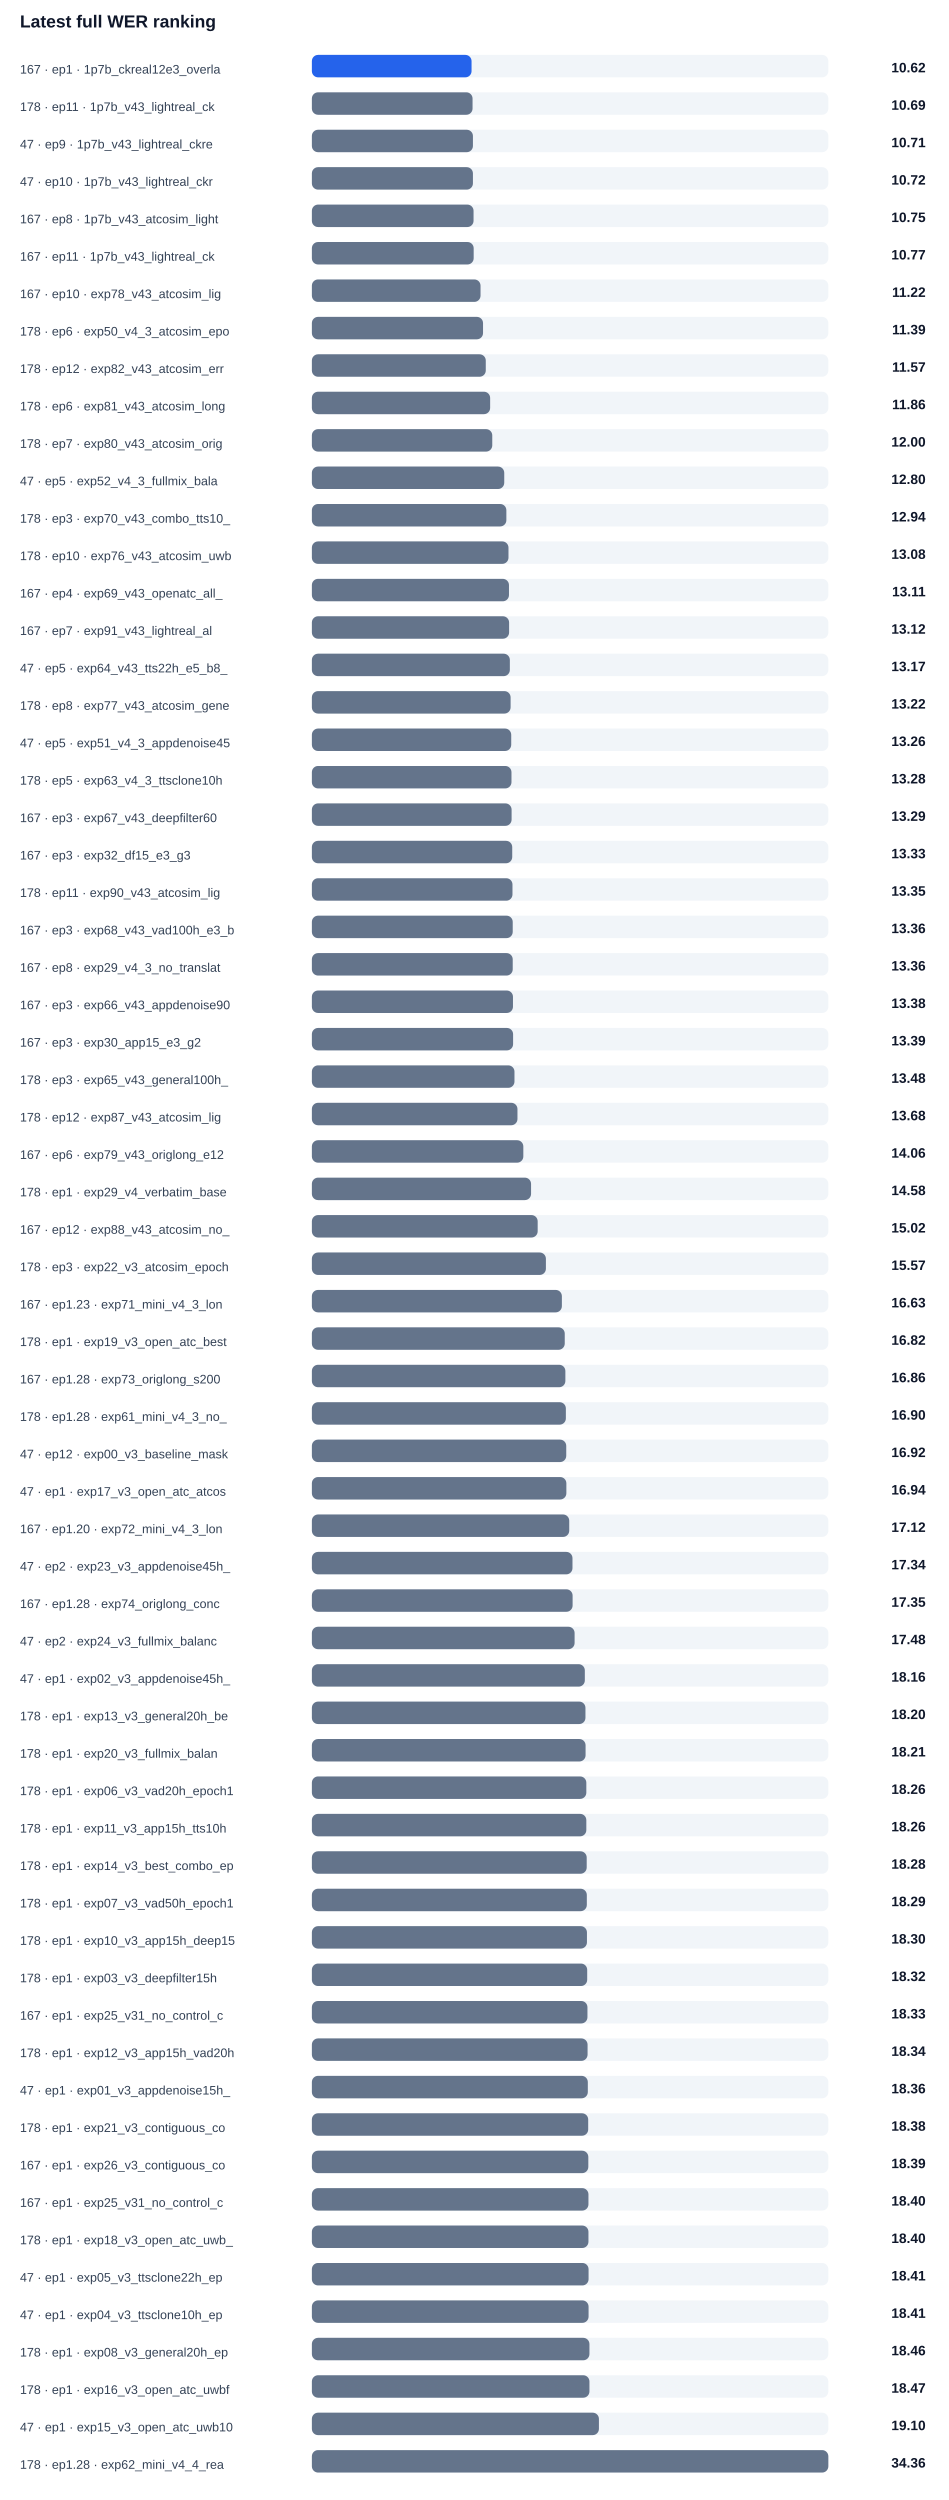
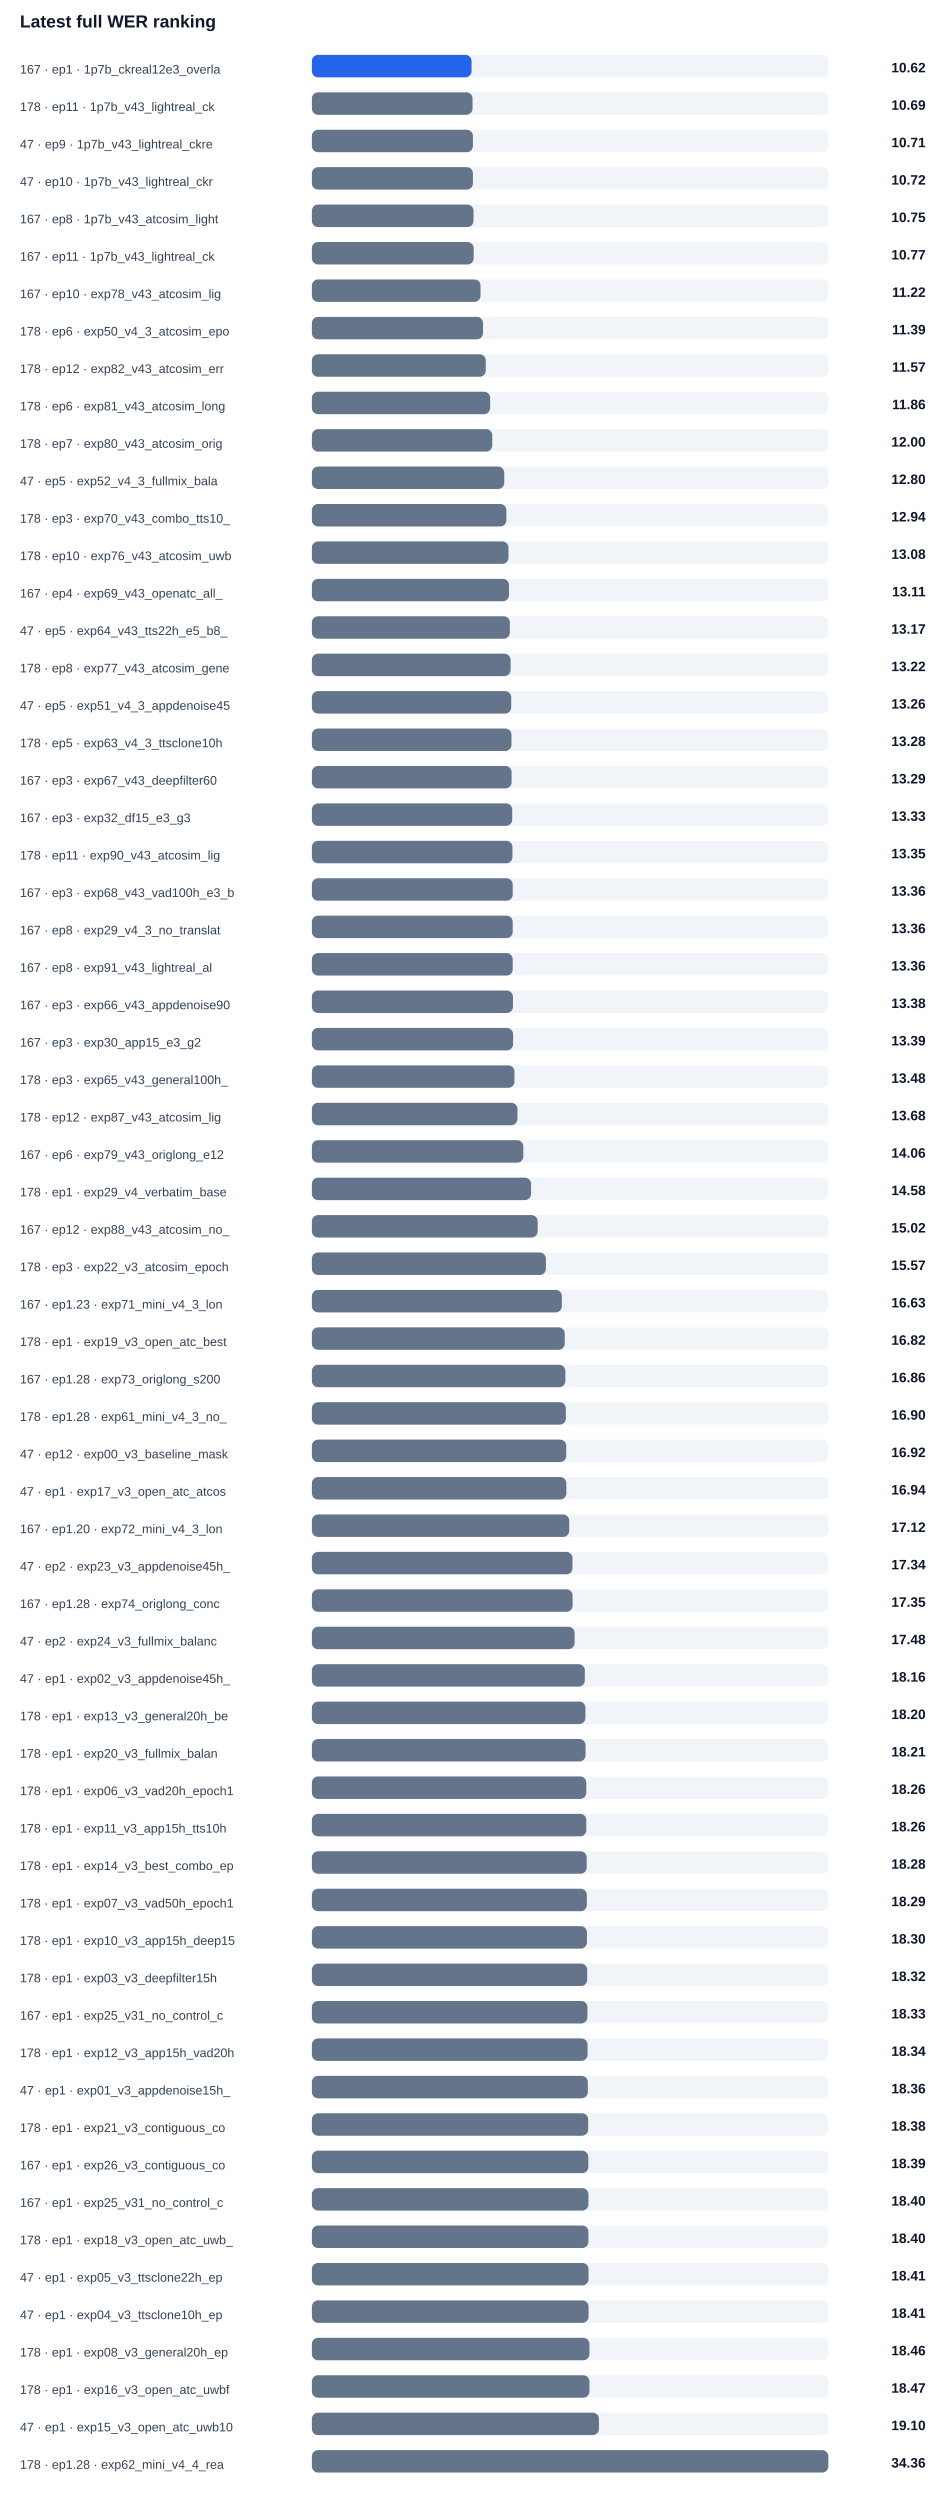
<svg xmlns="http://www.w3.org/2000/svg" width="100%" viewBox="0 0 760 2004" style="max-width:760px;background:#ffffff;border:1px solid #e5e7eb;border-radius:10px;">
  <text x="16.0" y="22.0" font-size="14" fill="#0f172a" text-anchor="start" font-family="Arial, sans-serif" font-weight="700">Latest full WER ranking</text>
  <text x="16.0" y="59.0" font-size="10" fill="#334155" text-anchor="start" font-family="Arial, sans-serif" font-weight="400">167 · ep1 · 1p7b_ckreal12e3_overla</text>
  <rect x="250" y="44" width="414" height="18" rx="5" fill="#f1f5f9" />
  <rect x="250" y="44" width="128.0" height="18" rx="5" fill="#2563eb" />
  <text x="742.0" y="58.0" font-size="11" fill="#0f172a" text-anchor="end" font-family="Arial, sans-serif" font-weight="700">10.62</text>
  <text x="16.0" y="89.0" font-size="10" fill="#334155" text-anchor="start" font-family="Arial, sans-serif" font-weight="400">178 · ep11 · 1p7b_v43_lightreal_ck</text>
  <rect x="250" y="74" width="414" height="18" rx="5" fill="#f1f5f9" />
  <rect x="250" y="74" width="128.8" height="18" rx="5" fill="#64748b" />
  <text x="742.0" y="88.0" font-size="11" fill="#0f172a" text-anchor="end" font-family="Arial, sans-serif" font-weight="700">10.69</text>
  <text x="16.0" y="119.0" font-size="10" fill="#334155" text-anchor="start" font-family="Arial, sans-serif" font-weight="400">47 · ep9 · 1p7b_v43_lightreal_ckre</text>
  <rect x="250" y="104" width="414" height="18" rx="5" fill="#f1f5f9" />
  <rect x="250" y="104" width="129.1" height="18" rx="5" fill="#64748b" />
  <text x="742.0" y="118.0" font-size="11" fill="#0f172a" text-anchor="end" font-family="Arial, sans-serif" font-weight="700">10.71</text>
  <text x="16.0" y="149.0" font-size="10" fill="#334155" text-anchor="start" font-family="Arial, sans-serif" font-weight="400">47 · ep10 · 1p7b_v43_lightreal_ckr</text>
  <rect x="250" y="134" width="414" height="18" rx="5" fill="#f1f5f9" />
  <rect x="250" y="134" width="129.1" height="18" rx="5" fill="#64748b" />
  <text x="742.0" y="148.0" font-size="11" fill="#0f172a" text-anchor="end" font-family="Arial, sans-serif" font-weight="700">10.72</text>
  <text x="16.0" y="179.0" font-size="10" fill="#334155" text-anchor="start" font-family="Arial, sans-serif" font-weight="400">167 · ep8 · 1p7b_v43_atcosim_light</text>
  <rect x="250" y="164" width="414" height="18" rx="5" fill="#f1f5f9" />
  <rect x="250" y="164" width="129.6" height="18" rx="5" fill="#64748b" />
  <text x="742.0" y="178.0" font-size="11" fill="#0f172a" text-anchor="end" font-family="Arial, sans-serif" font-weight="700">10.75</text>
  <text x="16.0" y="209.0" font-size="10" fill="#334155" text-anchor="start" font-family="Arial, sans-serif" font-weight="400">167 · ep11 · 1p7b_v43_lightreal_ck</text>
  <rect x="250" y="194" width="414" height="18" rx="5" fill="#f1f5f9" />
  <rect x="250" y="194" width="129.7" height="18" rx="5" fill="#64748b" />
  <text x="742.0" y="208.0" font-size="11" fill="#0f172a" text-anchor="end" font-family="Arial, sans-serif" font-weight="700">10.77</text>
  <text x="16.0" y="239.0" font-size="10" fill="#334155" text-anchor="start" font-family="Arial, sans-serif" font-weight="400">167 · ep10 · exp78_v43_atcosim_lig</text>
  <rect x="250" y="224" width="414" height="18" rx="5" fill="#f1f5f9" />
  <rect x="250" y="224" width="135.2" height="18" rx="5" fill="#64748b" />
  <text x="742.0" y="238.0" font-size="11" fill="#0f172a" text-anchor="end" font-family="Arial, sans-serif" font-weight="700">11.22</text>
  <text x="16.0" y="269.0" font-size="10" fill="#334155" text-anchor="start" font-family="Arial, sans-serif" font-weight="400">178 · ep6 · exp50_v4_3_atcosim_epo</text>
  <rect x="250" y="254" width="414" height="18" rx="5" fill="#f1f5f9" />
  <rect x="250" y="254" width="137.2" height="18" rx="5" fill="#64748b" />
  <text x="742.0" y="268.0" font-size="11" fill="#0f172a" text-anchor="end" font-family="Arial, sans-serif" font-weight="700">11.39</text>
  <text x="16.0" y="299.0" font-size="10" fill="#334155" text-anchor="start" font-family="Arial, sans-serif" font-weight="400">178 · ep12 · exp82_v43_atcosim_err</text>
  <rect x="250" y="284" width="414" height="18" rx="5" fill="#f1f5f9" />
  <rect x="250" y="284" width="139.4" height="18" rx="5" fill="#64748b" />
  <text x="742.0" y="298.0" font-size="11" fill="#0f172a" text-anchor="end" font-family="Arial, sans-serif" font-weight="700">11.57</text>
  <text x="16.0" y="329.0" font-size="10" fill="#334155" text-anchor="start" font-family="Arial, sans-serif" font-weight="400">178 · ep6 · exp81_v43_atcosim_long</text>
  <rect x="250" y="314" width="414" height="18" rx="5" fill="#f1f5f9" />
  <rect x="250" y="314" width="142.9" height="18" rx="5" fill="#64748b" />
  <text x="742.0" y="328.0" font-size="11" fill="#0f172a" text-anchor="end" font-family="Arial, sans-serif" font-weight="700">11.86</text>
  <text x="16.0" y="359.0" font-size="10" fill="#334155" text-anchor="start" font-family="Arial, sans-serif" font-weight="400">178 · ep7 · exp80_v43_atcosim_orig</text>
  <rect x="250" y="344" width="414" height="18" rx="5" fill="#f1f5f9" />
  <rect x="250" y="344" width="144.6" height="18" rx="5" fill="#64748b" />
  <text x="742.0" y="358.0" font-size="11" fill="#0f172a" text-anchor="end" font-family="Arial, sans-serif" font-weight="700">12.00</text>
  <text x="16.0" y="389.0" font-size="10" fill="#334155" text-anchor="start" font-family="Arial, sans-serif" font-weight="400">47 · ep5 · exp52_v4_3_fullmix_bala</text>
  <rect x="250" y="374" width="414" height="18" rx="5" fill="#f1f5f9" />
  <rect x="250" y="374" width="154.2" height="18" rx="5" fill="#64748b" />
  <text x="742.0" y="388.0" font-size="11" fill="#0f172a" text-anchor="end" font-family="Arial, sans-serif" font-weight="700">12.80</text>
  <text x="16.0" y="419.0" font-size="10" fill="#334155" text-anchor="start" font-family="Arial, sans-serif" font-weight="400">178 · ep3 · exp70_v43_combo_tts10_</text>
  <rect x="250" y="404" width="414" height="18" rx="5" fill="#f1f5f9" />
  <rect x="250" y="404" width="155.9" height="18" rx="5" fill="#64748b" />
  <text x="742.0" y="418.0" font-size="11" fill="#0f172a" text-anchor="end" font-family="Arial, sans-serif" font-weight="700">12.94</text>
  <text x="16.0" y="449.0" font-size="10" fill="#334155" text-anchor="start" font-family="Arial, sans-serif" font-weight="400">178 · ep10 · exp76_v43_atcosim_uwb</text>
  <rect x="250" y="434" width="414" height="18" rx="5" fill="#f1f5f9" />
  <rect x="250" y="434" width="157.6" height="18" rx="5" fill="#64748b" />
  <text x="742.0" y="448.0" font-size="11" fill="#0f172a" text-anchor="end" font-family="Arial, sans-serif" font-weight="700">13.08</text>
  <text x="16.0" y="479.0" font-size="10" fill="#334155" text-anchor="start" font-family="Arial, sans-serif" font-weight="400">167 · ep4 · exp69_v43_openatc_all_</text>
  <rect x="250" y="464" width="414" height="18" rx="5" fill="#f1f5f9" />
  <rect x="250" y="464" width="158.0" height="18" rx="5" fill="#64748b" />
  <text x="742.0" y="478.0" font-size="11" fill="#0f172a" text-anchor="end" font-family="Arial, sans-serif" font-weight="700">13.11</text>
-   <text x="16.0" y="509.0" font-size="10" fill="#334155" text-anchor="start" font-family="Arial, sans-serif" font-weight="400">167 · ep7 · exp91_v43_lightreal_al</text>
+   <text x="16.0" y="509.0" font-size="10" fill="#334155" text-anchor="start" font-family="Arial, sans-serif" font-weight="400">47 · ep5 · exp64_v43_tts22h_e5_b8_</text>
  <rect x="250" y="494" width="414" height="18" rx="5" fill="#f1f5f9" />
-   <rect x="250" y="494" width="158.1" height="18" rx="5" fill="#64748b" />
-   <text x="742.0" y="508.0" font-size="11" fill="#0f172a" text-anchor="end" font-family="Arial, sans-serif" font-weight="700">13.12</text>
-   <text x="16.0" y="539.0" font-size="10" fill="#334155" text-anchor="start" font-family="Arial, sans-serif" font-weight="400">47 · ep5 · exp64_v43_tts22h_e5_b8_</text>
+   <rect x="250" y="494" width="158.7" height="18" rx="5" fill="#64748b" />
+   <text x="742.0" y="508.0" font-size="11" fill="#0f172a" text-anchor="end" font-family="Arial, sans-serif" font-weight="700">13.17</text>
+   <text x="16.0" y="539.0" font-size="10" fill="#334155" text-anchor="start" font-family="Arial, sans-serif" font-weight="400">178 · ep8 · exp77_v43_atcosim_gene</text>
  <rect x="250" y="524" width="414" height="18" rx="5" fill="#f1f5f9" />
-   <rect x="250" y="524" width="158.7" height="18" rx="5" fill="#64748b" />
-   <text x="742.0" y="538.0" font-size="11" fill="#0f172a" text-anchor="end" font-family="Arial, sans-serif" font-weight="700">13.17</text>
-   <text x="16.0" y="569.0" font-size="10" fill="#334155" text-anchor="start" font-family="Arial, sans-serif" font-weight="400">178 · ep8 · exp77_v43_atcosim_gene</text>
+   <rect x="250" y="524" width="159.3" height="18" rx="5" fill="#64748b" />
+   <text x="742.0" y="538.0" font-size="11" fill="#0f172a" text-anchor="end" font-family="Arial, sans-serif" font-weight="700">13.22</text>
+   <text x="16.0" y="569.0" font-size="10" fill="#334155" text-anchor="start" font-family="Arial, sans-serif" font-weight="400">47 · ep5 · exp51_v4_3_appdenoise45</text>
  <rect x="250" y="554" width="414" height="18" rx="5" fill="#f1f5f9" />
-   <rect x="250" y="554" width="159.3" height="18" rx="5" fill="#64748b" />
-   <text x="742.0" y="568.0" font-size="11" fill="#0f172a" text-anchor="end" font-family="Arial, sans-serif" font-weight="700">13.22</text>
-   <text x="16.0" y="599.0" font-size="10" fill="#334155" text-anchor="start" font-family="Arial, sans-serif" font-weight="400">47 · ep5 · exp51_v4_3_appdenoise45</text>
+   <rect x="250" y="554" width="159.8" height="18" rx="5" fill="#64748b" />
+   <text x="742.0" y="568.0" font-size="11" fill="#0f172a" text-anchor="end" font-family="Arial, sans-serif" font-weight="700">13.26</text>
+   <text x="16.0" y="599.0" font-size="10" fill="#334155" text-anchor="start" font-family="Arial, sans-serif" font-weight="400">178 · ep5 · exp63_v4_3_ttsclone10h</text>
  <rect x="250" y="584" width="414" height="18" rx="5" fill="#f1f5f9" />
-   <rect x="250" y="584" width="159.8" height="18" rx="5" fill="#64748b" />
-   <text x="742.0" y="598.0" font-size="11" fill="#0f172a" text-anchor="end" font-family="Arial, sans-serif" font-weight="700">13.26</text>
-   <text x="16.0" y="629.0" font-size="10" fill="#334155" text-anchor="start" font-family="Arial, sans-serif" font-weight="400">178 · ep5 · exp63_v4_3_ttsclone10h</text>
+   <rect x="250" y="584" width="160.0" height="18" rx="5" fill="#64748b" />
+   <text x="742.0" y="598.0" font-size="11" fill="#0f172a" text-anchor="end" font-family="Arial, sans-serif" font-weight="700">13.28</text>
+   <text x="16.0" y="629.0" font-size="10" fill="#334155" text-anchor="start" font-family="Arial, sans-serif" font-weight="400">167 · ep3 · exp67_v43_deepfilter60</text>
  <rect x="250" y="614" width="414" height="18" rx="5" fill="#f1f5f9" />
-   <rect x="250" y="614" width="160.0" height="18" rx="5" fill="#64748b" />
-   <text x="742.0" y="628.0" font-size="11" fill="#0f172a" text-anchor="end" font-family="Arial, sans-serif" font-weight="700">13.28</text>
-   <text x="16.0" y="659.0" font-size="10" fill="#334155" text-anchor="start" font-family="Arial, sans-serif" font-weight="400">167 · ep3 · exp67_v43_deepfilter60</text>
+   <rect x="250" y="614" width="160.1" height="18" rx="5" fill="#64748b" />
+   <text x="742.0" y="628.0" font-size="11" fill="#0f172a" text-anchor="end" font-family="Arial, sans-serif" font-weight="700">13.29</text>
+   <text x="16.0" y="659.0" font-size="10" fill="#334155" text-anchor="start" font-family="Arial, sans-serif" font-weight="400">167 · ep3 · exp32_df15_e3_g3</text>
  <rect x="250" y="644" width="414" height="18" rx="5" fill="#f1f5f9" />
-   <rect x="250" y="644" width="160.1" height="18" rx="5" fill="#64748b" />
-   <text x="742.0" y="658.0" font-size="11" fill="#0f172a" text-anchor="end" font-family="Arial, sans-serif" font-weight="700">13.29</text>
-   <text x="16.0" y="689.0" font-size="10" fill="#334155" text-anchor="start" font-family="Arial, sans-serif" font-weight="400">167 · ep3 · exp32_df15_e3_g3</text>
+   <rect x="250" y="644" width="160.6" height="18" rx="5" fill="#64748b" />
+   <text x="742.0" y="658.0" font-size="11" fill="#0f172a" text-anchor="end" font-family="Arial, sans-serif" font-weight="700">13.33</text>
+   <text x="16.0" y="689.0" font-size="10" fill="#334155" text-anchor="start" font-family="Arial, sans-serif" font-weight="400">178 · ep11 · exp90_v43_atcosim_lig</text>
  <rect x="250" y="674" width="414" height="18" rx="5" fill="#f1f5f9" />
-   <rect x="250" y="674" width="160.6" height="18" rx="5" fill="#64748b" />
-   <text x="742.0" y="688.0" font-size="11" fill="#0f172a" text-anchor="end" font-family="Arial, sans-serif" font-weight="700">13.33</text>
-   <text x="16.0" y="719.0" font-size="10" fill="#334155" text-anchor="start" font-family="Arial, sans-serif" font-weight="400">178 · ep11 · exp90_v43_atcosim_lig</text>
+   <rect x="250" y="674" width="160.8" height="18" rx="5" fill="#64748b" />
+   <text x="742.0" y="688.0" font-size="11" fill="#0f172a" text-anchor="end" font-family="Arial, sans-serif" font-weight="700">13.35</text>
+   <text x="16.0" y="719.0" font-size="10" fill="#334155" text-anchor="start" font-family="Arial, sans-serif" font-weight="400">167 · ep3 · exp68_v43_vad100h_e3_b</text>
  <rect x="250" y="704" width="414" height="18" rx="5" fill="#f1f5f9" />
-   <rect x="250" y="704" width="160.8" height="18" rx="5" fill="#64748b" />
-   <text x="742.0" y="718.0" font-size="11" fill="#0f172a" text-anchor="end" font-family="Arial, sans-serif" font-weight="700">13.35</text>
-   <text x="16.0" y="749.0" font-size="10" fill="#334155" text-anchor="start" font-family="Arial, sans-serif" font-weight="400">167 · ep3 · exp68_v43_vad100h_e3_b</text>
+   <rect x="250" y="704" width="161.0" height="18" rx="5" fill="#64748b" />
+   <text x="742.0" y="718.0" font-size="11" fill="#0f172a" text-anchor="end" font-family="Arial, sans-serif" font-weight="700">13.36</text>
+   <text x="16.0" y="749.0" font-size="10" fill="#334155" text-anchor="start" font-family="Arial, sans-serif" font-weight="400">167 · ep8 · exp29_v4_3_no_translat</text>
  <rect x="250" y="734" width="414" height="18" rx="5" fill="#f1f5f9" />
  <rect x="250" y="734" width="161.0" height="18" rx="5" fill="#64748b" />
  <text x="742.0" y="748.0" font-size="11" fill="#0f172a" text-anchor="end" font-family="Arial, sans-serif" font-weight="700">13.36</text>
-   <text x="16.0" y="779.0" font-size="10" fill="#334155" text-anchor="start" font-family="Arial, sans-serif" font-weight="400">167 · ep8 · exp29_v4_3_no_translat</text>
+   <text x="16.0" y="779.0" font-size="10" fill="#334155" text-anchor="start" font-family="Arial, sans-serif" font-weight="400">167 · ep8 · exp91_v43_lightreal_al</text>
  <rect x="250" y="764" width="414" height="18" rx="5" fill="#f1f5f9" />
  <rect x="250" y="764" width="161.0" height="18" rx="5" fill="#64748b" />
  <text x="742.0" y="778.0" font-size="11" fill="#0f172a" text-anchor="end" font-family="Arial, sans-serif" font-weight="700">13.36</text>
  <text x="16.0" y="809.0" font-size="10" fill="#334155" text-anchor="start" font-family="Arial, sans-serif" font-weight="400">167 · ep3 · exp66_v43_appdenoise90</text>
  <rect x="250" y="794" width="414" height="18" rx="5" fill="#f1f5f9" />
  <rect x="250" y="794" width="161.2" height="18" rx="5" fill="#64748b" />
  <text x="742.0" y="808.0" font-size="11" fill="#0f172a" text-anchor="end" font-family="Arial, sans-serif" font-weight="700">13.38</text>
  <text x="16.0" y="839.0" font-size="10" fill="#334155" text-anchor="start" font-family="Arial, sans-serif" font-weight="400">167 · ep3 · exp30_app15_e3_g2</text>
  <rect x="250" y="824" width="414" height="18" rx="5" fill="#f1f5f9" />
  <rect x="250" y="824" width="161.3" height="18" rx="5" fill="#64748b" />
  <text x="742.0" y="838.0" font-size="11" fill="#0f172a" text-anchor="end" font-family="Arial, sans-serif" font-weight="700">13.39</text>
  <text x="16.0" y="869.0" font-size="10" fill="#334155" text-anchor="start" font-family="Arial, sans-serif" font-weight="400">178 · ep3 · exp65_v43_general100h_</text>
  <rect x="250" y="854" width="414" height="18" rx="5" fill="#f1f5f9" />
  <rect x="250" y="854" width="162.4" height="18" rx="5" fill="#64748b" />
  <text x="742.0" y="868.0" font-size="11" fill="#0f172a" text-anchor="end" font-family="Arial, sans-serif" font-weight="700">13.48</text>
  <text x="16.0" y="899.0" font-size="10" fill="#334155" text-anchor="start" font-family="Arial, sans-serif" font-weight="400">178 · ep12 · exp87_v43_atcosim_lig</text>
  <rect x="250" y="884" width="414" height="18" rx="5" fill="#f1f5f9" />
  <rect x="250" y="884" width="164.8" height="18" rx="5" fill="#64748b" />
  <text x="742.0" y="898.0" font-size="11" fill="#0f172a" text-anchor="end" font-family="Arial, sans-serif" font-weight="700">13.68</text>
  <text x="16.0" y="929.0" font-size="10" fill="#334155" text-anchor="start" font-family="Arial, sans-serif" font-weight="400">167 · ep6 · exp79_v43_origlong_e12</text>
  <rect x="250" y="914" width="414" height="18" rx="5" fill="#f1f5f9" />
  <rect x="250" y="914" width="169.5" height="18" rx="5" fill="#64748b" />
  <text x="742.0" y="928.0" font-size="11" fill="#0f172a" text-anchor="end" font-family="Arial, sans-serif" font-weight="700">14.06</text>
  <text x="16.0" y="959.0" font-size="10" fill="#334155" text-anchor="start" font-family="Arial, sans-serif" font-weight="400">178 · ep1 · exp29_v4_verbatim_base</text>
  <rect x="250" y="944" width="414" height="18" rx="5" fill="#f1f5f9" />
  <rect x="250" y="944" width="175.7" height="18" rx="5" fill="#64748b" />
  <text x="742.0" y="958.0" font-size="11" fill="#0f172a" text-anchor="end" font-family="Arial, sans-serif" font-weight="700">14.58</text>
  <text x="16.0" y="989.0" font-size="10" fill="#334155" text-anchor="start" font-family="Arial, sans-serif" font-weight="400">167 · ep12 · exp88_v43_atcosim_no_</text>
  <rect x="250" y="974" width="414" height="18" rx="5" fill="#f1f5f9" />
  <rect x="250" y="974" width="181.0" height="18" rx="5" fill="#64748b" />
  <text x="742.0" y="988.0" font-size="11" fill="#0f172a" text-anchor="end" font-family="Arial, sans-serif" font-weight="700">15.02</text>
  <text x="16.0" y="1019.0" font-size="10" fill="#334155" text-anchor="start" font-family="Arial, sans-serif" font-weight="400">178 · ep3 · exp22_v3_atcosim_epoch</text>
  <rect x="250" y="1004" width="414" height="18" rx="5" fill="#f1f5f9" />
  <rect x="250" y="1004" width="187.6" height="18" rx="5" fill="#64748b" />
  <text x="742.0" y="1018.0" font-size="11" fill="#0f172a" text-anchor="end" font-family="Arial, sans-serif" font-weight="700">15.57</text>
  <text x="16.0" y="1049.0" font-size="10" fill="#334155" text-anchor="start" font-family="Arial, sans-serif" font-weight="400">167 · ep1.23 · exp71_mini_v4_3_lon</text>
  <rect x="250" y="1034" width="414" height="18" rx="5" fill="#f1f5f9" />
  <rect x="250" y="1034" width="200.4" height="18" rx="5" fill="#64748b" />
  <text x="742.0" y="1048.0" font-size="11" fill="#0f172a" text-anchor="end" font-family="Arial, sans-serif" font-weight="700">16.63</text>
  <text x="16.0" y="1079.0" font-size="10" fill="#334155" text-anchor="start" font-family="Arial, sans-serif" font-weight="400">178 · ep1 · exp19_v3_open_atc_best</text>
  <rect x="250" y="1064" width="414" height="18" rx="5" fill="#f1f5f9" />
  <rect x="250" y="1064" width="202.7" height="18" rx="5" fill="#64748b" />
  <text x="742.0" y="1078.0" font-size="11" fill="#0f172a" text-anchor="end" font-family="Arial, sans-serif" font-weight="700">16.82</text>
  <text x="16.0" y="1109.0" font-size="10" fill="#334155" text-anchor="start" font-family="Arial, sans-serif" font-weight="400">167 · ep1.28 · exp73_origlong_s200</text>
  <rect x="250" y="1094" width="414" height="18" rx="5" fill="#f1f5f9" />
  <rect x="250" y="1094" width="203.2" height="18" rx="5" fill="#64748b" />
  <text x="742.0" y="1108.0" font-size="11" fill="#0f172a" text-anchor="end" font-family="Arial, sans-serif" font-weight="700">16.86</text>
  <text x="16.0" y="1139.0" font-size="10" fill="#334155" text-anchor="start" font-family="Arial, sans-serif" font-weight="400">178 · ep1.28 · exp61_mini_v4_3_no_</text>
  <rect x="250" y="1124" width="414" height="18" rx="5" fill="#f1f5f9" />
  <rect x="250" y="1124" width="203.6" height="18" rx="5" fill="#64748b" />
  <text x="742.0" y="1138.0" font-size="11" fill="#0f172a" text-anchor="end" font-family="Arial, sans-serif" font-weight="700">16.90</text>
  <text x="16.0" y="1169.0" font-size="10" fill="#334155" text-anchor="start" font-family="Arial, sans-serif" font-weight="400">47 · ep12 · exp00_v3_baseline_mask</text>
  <rect x="250" y="1154" width="414" height="18" rx="5" fill="#f1f5f9" />
  <rect x="250" y="1154" width="203.9" height="18" rx="5" fill="#64748b" />
  <text x="742.0" y="1168.0" font-size="11" fill="#0f172a" text-anchor="end" font-family="Arial, sans-serif" font-weight="700">16.92</text>
  <text x="16.0" y="1199.0" font-size="10" fill="#334155" text-anchor="start" font-family="Arial, sans-serif" font-weight="400">47 · ep1 · exp17_v3_open_atc_atcos</text>
  <rect x="250" y="1184" width="414" height="18" rx="5" fill="#f1f5f9" />
  <rect x="250" y="1184" width="204.0" height="18" rx="5" fill="#64748b" />
  <text x="742.0" y="1198.0" font-size="11" fill="#0f172a" text-anchor="end" font-family="Arial, sans-serif" font-weight="700">16.94</text>
  <text x="16.0" y="1229.0" font-size="10" fill="#334155" text-anchor="start" font-family="Arial, sans-serif" font-weight="400">167 · ep1.20 · exp72_mini_v4_3_lon</text>
  <rect x="250" y="1214" width="414" height="18" rx="5" fill="#f1f5f9" />
  <rect x="250" y="1214" width="206.3" height="18" rx="5" fill="#64748b" />
  <text x="742.0" y="1228.0" font-size="11" fill="#0f172a" text-anchor="end" font-family="Arial, sans-serif" font-weight="700">17.12</text>
  <text x="16.0" y="1259.0" font-size="10" fill="#334155" text-anchor="start" font-family="Arial, sans-serif" font-weight="400">47 · ep2 · exp23_v3_appdenoise45h_</text>
  <rect x="250" y="1244" width="414" height="18" rx="5" fill="#f1f5f9" />
  <rect x="250" y="1244" width="208.9" height="18" rx="5" fill="#64748b" />
  <text x="742.0" y="1258.0" font-size="11" fill="#0f172a" text-anchor="end" font-family="Arial, sans-serif" font-weight="700">17.34</text>
  <text x="16.0" y="1289.0" font-size="10" fill="#334155" text-anchor="start" font-family="Arial, sans-serif" font-weight="400">167 · ep1.28 · exp74_origlong_conc</text>
  <rect x="250" y="1274" width="414" height="18" rx="5" fill="#f1f5f9" />
  <rect x="250" y="1274" width="209.0" height="18" rx="5" fill="#64748b" />
  <text x="742.0" y="1288.0" font-size="11" fill="#0f172a" text-anchor="end" font-family="Arial, sans-serif" font-weight="700">17.35</text>
  <text x="16.0" y="1319.0" font-size="10" fill="#334155" text-anchor="start" font-family="Arial, sans-serif" font-weight="400">47 · ep2 · exp24_v3_fullmix_balanc</text>
  <rect x="250" y="1304" width="414" height="18" rx="5" fill="#f1f5f9" />
  <rect x="250" y="1304" width="210.6" height="18" rx="5" fill="#64748b" />
  <text x="742.0" y="1318.0" font-size="11" fill="#0f172a" text-anchor="end" font-family="Arial, sans-serif" font-weight="700">17.48</text>
  <text x="16.0" y="1349.0" font-size="10" fill="#334155" text-anchor="start" font-family="Arial, sans-serif" font-weight="400">47 · ep1 · exp02_v3_appdenoise45h_</text>
  <rect x="250" y="1334" width="414" height="18" rx="5" fill="#f1f5f9" />
  <rect x="250" y="1334" width="218.8" height="18" rx="5" fill="#64748b" />
  <text x="742.0" y="1348.0" font-size="11" fill="#0f172a" text-anchor="end" font-family="Arial, sans-serif" font-weight="700">18.16</text>
  <text x="16.0" y="1379.0" font-size="10" fill="#334155" text-anchor="start" font-family="Arial, sans-serif" font-weight="400">178 · ep1 · exp13_v3_general20h_be</text>
  <rect x="250" y="1364" width="414" height="18" rx="5" fill="#f1f5f9" />
  <rect x="250" y="1364" width="219.3" height="18" rx="5" fill="#64748b" />
  <text x="742.0" y="1378.0" font-size="11" fill="#0f172a" text-anchor="end" font-family="Arial, sans-serif" font-weight="700">18.20</text>
  <text x="16.0" y="1409.0" font-size="10" fill="#334155" text-anchor="start" font-family="Arial, sans-serif" font-weight="400">178 · ep1 · exp20_v3_fullmix_balan</text>
  <rect x="250" y="1394" width="414" height="18" rx="5" fill="#f1f5f9" />
  <rect x="250" y="1394" width="219.4" height="18" rx="5" fill="#64748b" />
  <text x="742.0" y="1408.0" font-size="11" fill="#0f172a" text-anchor="end" font-family="Arial, sans-serif" font-weight="700">18.21</text>
  <text x="16.0" y="1439.0" font-size="10" fill="#334155" text-anchor="start" font-family="Arial, sans-serif" font-weight="400">178 · ep1 · exp06_v3_vad20h_epoch1</text>
  <rect x="250" y="1424" width="414" height="18" rx="5" fill="#f1f5f9" />
  <rect x="250" y="1424" width="220.0" height="18" rx="5" fill="#64748b" />
  <text x="742.0" y="1438.0" font-size="11" fill="#0f172a" text-anchor="end" font-family="Arial, sans-serif" font-weight="700">18.26</text>
  <text x="16.0" y="1469.0" font-size="10" fill="#334155" text-anchor="start" font-family="Arial, sans-serif" font-weight="400">178 · ep1 · exp11_v3_app15h_tts10h</text>
  <rect x="250" y="1454" width="414" height="18" rx="5" fill="#f1f5f9" />
  <rect x="250" y="1454" width="220.0" height="18" rx="5" fill="#64748b" />
  <text x="742.0" y="1468.0" font-size="11" fill="#0f172a" text-anchor="end" font-family="Arial, sans-serif" font-weight="700">18.26</text>
  <text x="16.0" y="1499.0" font-size="10" fill="#334155" text-anchor="start" font-family="Arial, sans-serif" font-weight="400">178 · ep1 · exp14_v3_best_combo_ep</text>
  <rect x="250" y="1484" width="414" height="18" rx="5" fill="#f1f5f9" />
  <rect x="250" y="1484" width="220.3" height="18" rx="5" fill="#64748b" />
  <text x="742.0" y="1498.0" font-size="11" fill="#0f172a" text-anchor="end" font-family="Arial, sans-serif" font-weight="700">18.28</text>
  <text x="16.0" y="1529.0" font-size="10" fill="#334155" text-anchor="start" font-family="Arial, sans-serif" font-weight="400">178 · ep1 · exp07_v3_vad50h_epoch1</text>
  <rect x="250" y="1514" width="414" height="18" rx="5" fill="#f1f5f9" />
  <rect x="250" y="1514" width="220.4" height="18" rx="5" fill="#64748b" />
  <text x="742.0" y="1528.0" font-size="11" fill="#0f172a" text-anchor="end" font-family="Arial, sans-serif" font-weight="700">18.29</text>
  <text x="16.0" y="1559.0" font-size="10" fill="#334155" text-anchor="start" font-family="Arial, sans-serif" font-weight="400">178 · ep1 · exp10_v3_app15h_deep15</text>
  <rect x="250" y="1544" width="414" height="18" rx="5" fill="#f1f5f9" />
  <rect x="250" y="1544" width="220.5" height="18" rx="5" fill="#64748b" />
  <text x="742.0" y="1558.0" font-size="11" fill="#0f172a" text-anchor="end" font-family="Arial, sans-serif" font-weight="700">18.30</text>
  <text x="16.0" y="1589.0" font-size="10" fill="#334155" text-anchor="start" font-family="Arial, sans-serif" font-weight="400">178 · ep1 · exp03_v3_deepfilter15h</text>
  <rect x="250" y="1574" width="414" height="18" rx="5" fill="#f1f5f9" />
  <rect x="250" y="1574" width="220.7" height="18" rx="5" fill="#64748b" />
  <text x="742.0" y="1588.0" font-size="11" fill="#0f172a" text-anchor="end" font-family="Arial, sans-serif" font-weight="700">18.32</text>
  <text x="16.0" y="1619.0" font-size="10" fill="#334155" text-anchor="start" font-family="Arial, sans-serif" font-weight="400">167 · ep1 · exp25_v31_no_control_c</text>
  <rect x="250" y="1604" width="414" height="18" rx="5" fill="#f1f5f9" />
  <rect x="250" y="1604" width="220.9" height="18" rx="5" fill="#64748b" />
  <text x="742.0" y="1618.0" font-size="11" fill="#0f172a" text-anchor="end" font-family="Arial, sans-serif" font-weight="700">18.33</text>
  <text x="16.0" y="1649.0" font-size="10" fill="#334155" text-anchor="start" font-family="Arial, sans-serif" font-weight="400">178 · ep1 · exp12_v3_app15h_vad20h</text>
  <rect x="250" y="1634" width="414" height="18" rx="5" fill="#f1f5f9" />
  <rect x="250" y="1634" width="221.0" height="18" rx="5" fill="#64748b" />
  <text x="742.0" y="1648.0" font-size="11" fill="#0f172a" text-anchor="end" font-family="Arial, sans-serif" font-weight="700">18.34</text>
  <text x="16.0" y="1679.0" font-size="10" fill="#334155" text-anchor="start" font-family="Arial, sans-serif" font-weight="400">47 · ep1 · exp01_v3_appdenoise15h_</text>
  <rect x="250" y="1664" width="414" height="18" rx="5" fill="#f1f5f9" />
  <rect x="250" y="1664" width="221.2" height="18" rx="5" fill="#64748b" />
  <text x="742.0" y="1678.0" font-size="11" fill="#0f172a" text-anchor="end" font-family="Arial, sans-serif" font-weight="700">18.36</text>
  <text x="16.0" y="1709.0" font-size="10" fill="#334155" text-anchor="start" font-family="Arial, sans-serif" font-weight="400">178 · ep1 · exp21_v3_contiguous_co</text>
  <rect x="250" y="1694" width="414" height="18" rx="5" fill="#f1f5f9" />
  <rect x="250" y="1694" width="221.5" height="18" rx="5" fill="#64748b" />
  <text x="742.0" y="1708.0" font-size="11" fill="#0f172a" text-anchor="end" font-family="Arial, sans-serif" font-weight="700">18.38</text>
  <text x="16.0" y="1739.0" font-size="10" fill="#334155" text-anchor="start" font-family="Arial, sans-serif" font-weight="400">167 · ep1 · exp26_v3_contiguous_co</text>
  <rect x="250" y="1724" width="414" height="18" rx="5" fill="#f1f5f9" />
  <rect x="250" y="1724" width="221.6" height="18" rx="5" fill="#64748b" />
  <text x="742.0" y="1738.0" font-size="11" fill="#0f172a" text-anchor="end" font-family="Arial, sans-serif" font-weight="700">18.39</text>
  <text x="16.0" y="1769.0" font-size="10" fill="#334155" text-anchor="start" font-family="Arial, sans-serif" font-weight="400">167 · ep1 · exp25_v31_no_control_c</text>
  <rect x="250" y="1754" width="414" height="18" rx="5" fill="#f1f5f9" />
  <rect x="250" y="1754" width="221.7" height="18" rx="5" fill="#64748b" />
  <text x="742.0" y="1768.0" font-size="11" fill="#0f172a" text-anchor="end" font-family="Arial, sans-serif" font-weight="700">18.40</text>
  <text x="16.0" y="1799.0" font-size="10" fill="#334155" text-anchor="start" font-family="Arial, sans-serif" font-weight="400">178 · ep1 · exp18_v3_open_atc_uwb_</text>
  <rect x="250" y="1784" width="414" height="18" rx="5" fill="#f1f5f9" />
  <rect x="250" y="1784" width="221.7" height="18" rx="5" fill="#64748b" />
  <text x="742.0" y="1798.0" font-size="11" fill="#0f172a" text-anchor="end" font-family="Arial, sans-serif" font-weight="700">18.40</text>
  <text x="16.0" y="1829.0" font-size="10" fill="#334155" text-anchor="start" font-family="Arial, sans-serif" font-weight="400">47 · ep1 · exp05_v3_ttsclone22h_ep</text>
  <rect x="250" y="1814" width="414" height="18" rx="5" fill="#f1f5f9" />
  <rect x="250" y="1814" width="221.8" height="18" rx="5" fill="#64748b" />
  <text x="742.0" y="1828.0" font-size="11" fill="#0f172a" text-anchor="end" font-family="Arial, sans-serif" font-weight="700">18.41</text>
  <text x="16.0" y="1859.0" font-size="10" fill="#334155" text-anchor="start" font-family="Arial, sans-serif" font-weight="400">47 · ep1 · exp04_v3_ttsclone10h_ep</text>
  <rect x="250" y="1844" width="414" height="18" rx="5" fill="#f1f5f9" />
  <rect x="250" y="1844" width="221.8" height="18" rx="5" fill="#64748b" />
  <text x="742.0" y="1858.0" font-size="11" fill="#0f172a" text-anchor="end" font-family="Arial, sans-serif" font-weight="700">18.41</text>
  <text x="16.0" y="1889.0" font-size="10" fill="#334155" text-anchor="start" font-family="Arial, sans-serif" font-weight="400">178 · ep1 · exp08_v3_general20h_ep</text>
  <rect x="250" y="1874" width="414" height="18" rx="5" fill="#f1f5f9" />
  <rect x="250" y="1874" width="222.5" height="18" rx="5" fill="#64748b" />
  <text x="742.0" y="1888.0" font-size="11" fill="#0f172a" text-anchor="end" font-family="Arial, sans-serif" font-weight="700">18.46</text>
  <text x="16.0" y="1919.0" font-size="10" fill="#334155" text-anchor="start" font-family="Arial, sans-serif" font-weight="400">178 · ep1 · exp16_v3_open_atc_uwbf</text>
  <rect x="250" y="1904" width="414" height="18" rx="5" fill="#f1f5f9" />
  <rect x="250" y="1904" width="222.5" height="18" rx="5" fill="#64748b" />
  <text x="742.0" y="1918.0" font-size="11" fill="#0f172a" text-anchor="end" font-family="Arial, sans-serif" font-weight="700">18.47</text>
  <text x="16.0" y="1949.0" font-size="10" fill="#334155" text-anchor="start" font-family="Arial, sans-serif" font-weight="400">47 · ep1 · exp15_v3_open_atc_uwb10</text>
  <rect x="250" y="1934" width="414" height="18" rx="5" fill="#f1f5f9" />
  <rect x="250" y="1934" width="230.1" height="18" rx="5" fill="#64748b" />
  <text x="742.0" y="1948.0" font-size="11" fill="#0f172a" text-anchor="end" font-family="Arial, sans-serif" font-weight="700">19.10</text>
  <text x="16.0" y="1979.0" font-size="10" fill="#334155" text-anchor="start" font-family="Arial, sans-serif" font-weight="400">178 · ep1.28 · exp62_mini_v4_4_rea</text>
  <rect x="250" y="1964" width="414" height="18" rx="5" fill="#f1f5f9" />
  <rect x="250" y="1964" width="414.0" height="18" rx="5" fill="#64748b" />
  <text x="742.0" y="1978.0" font-size="11" fill="#0f172a" text-anchor="end" font-family="Arial, sans-serif" font-weight="700">34.36</text>
</svg>
